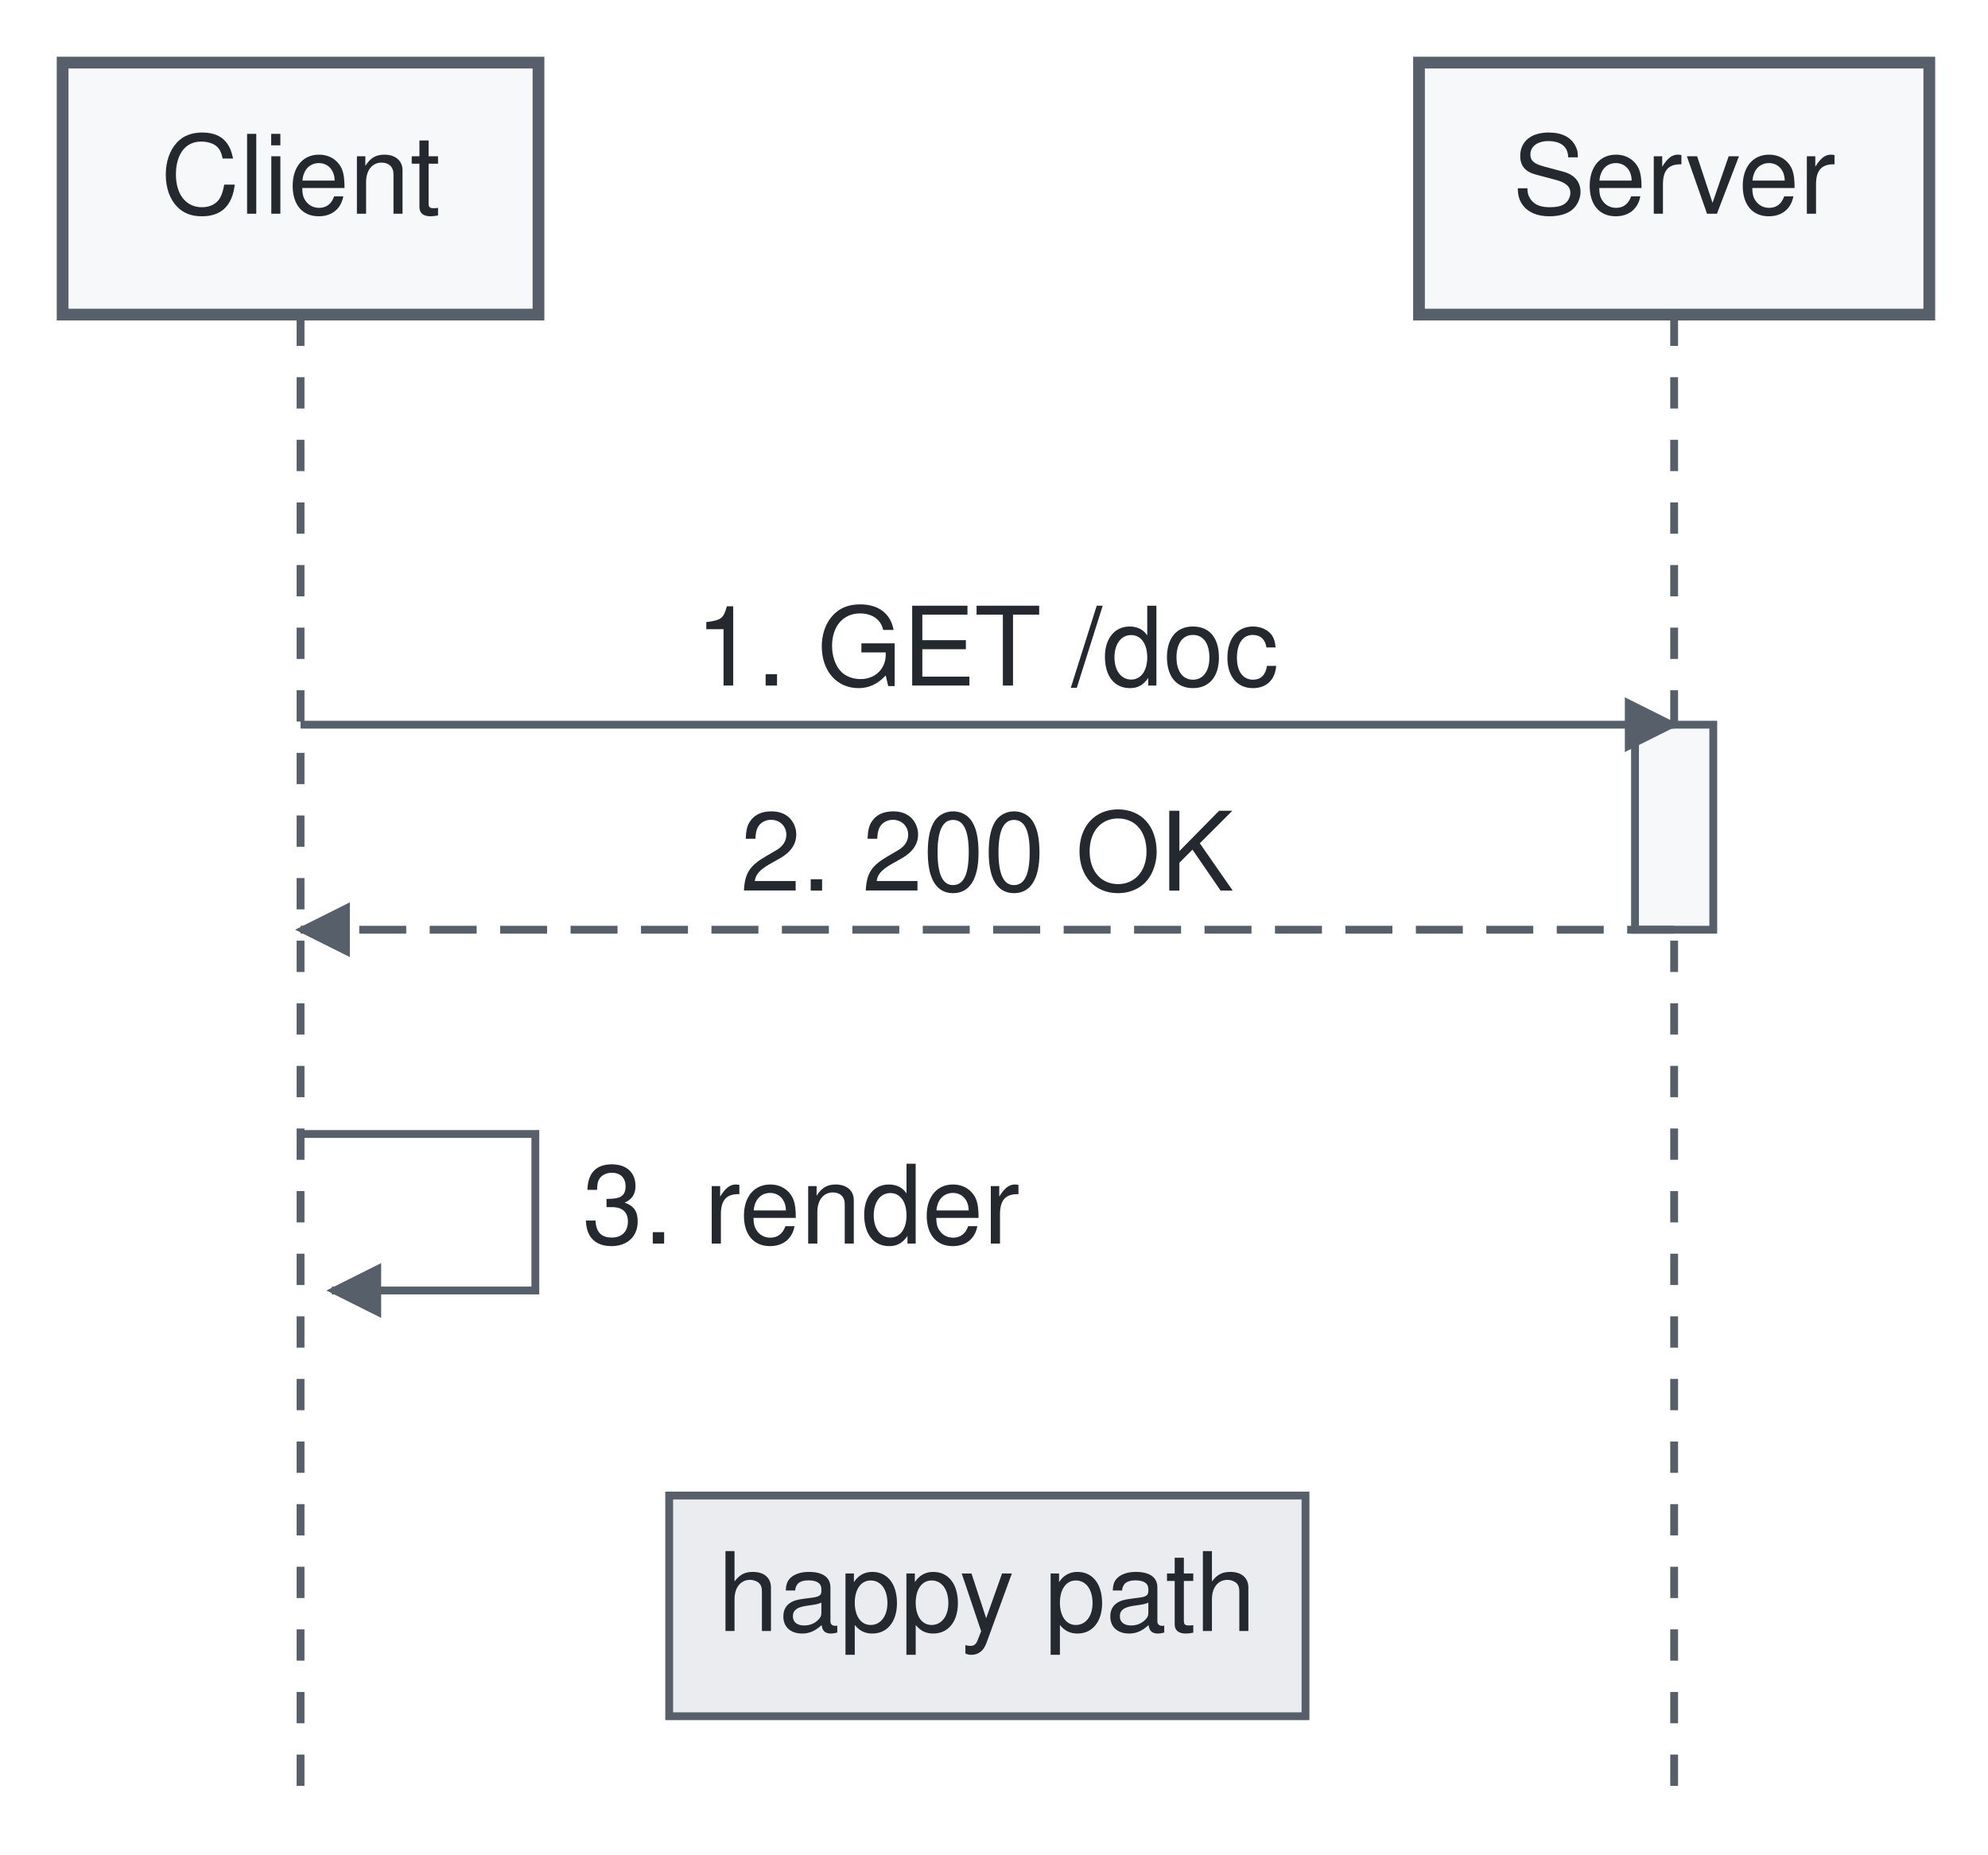
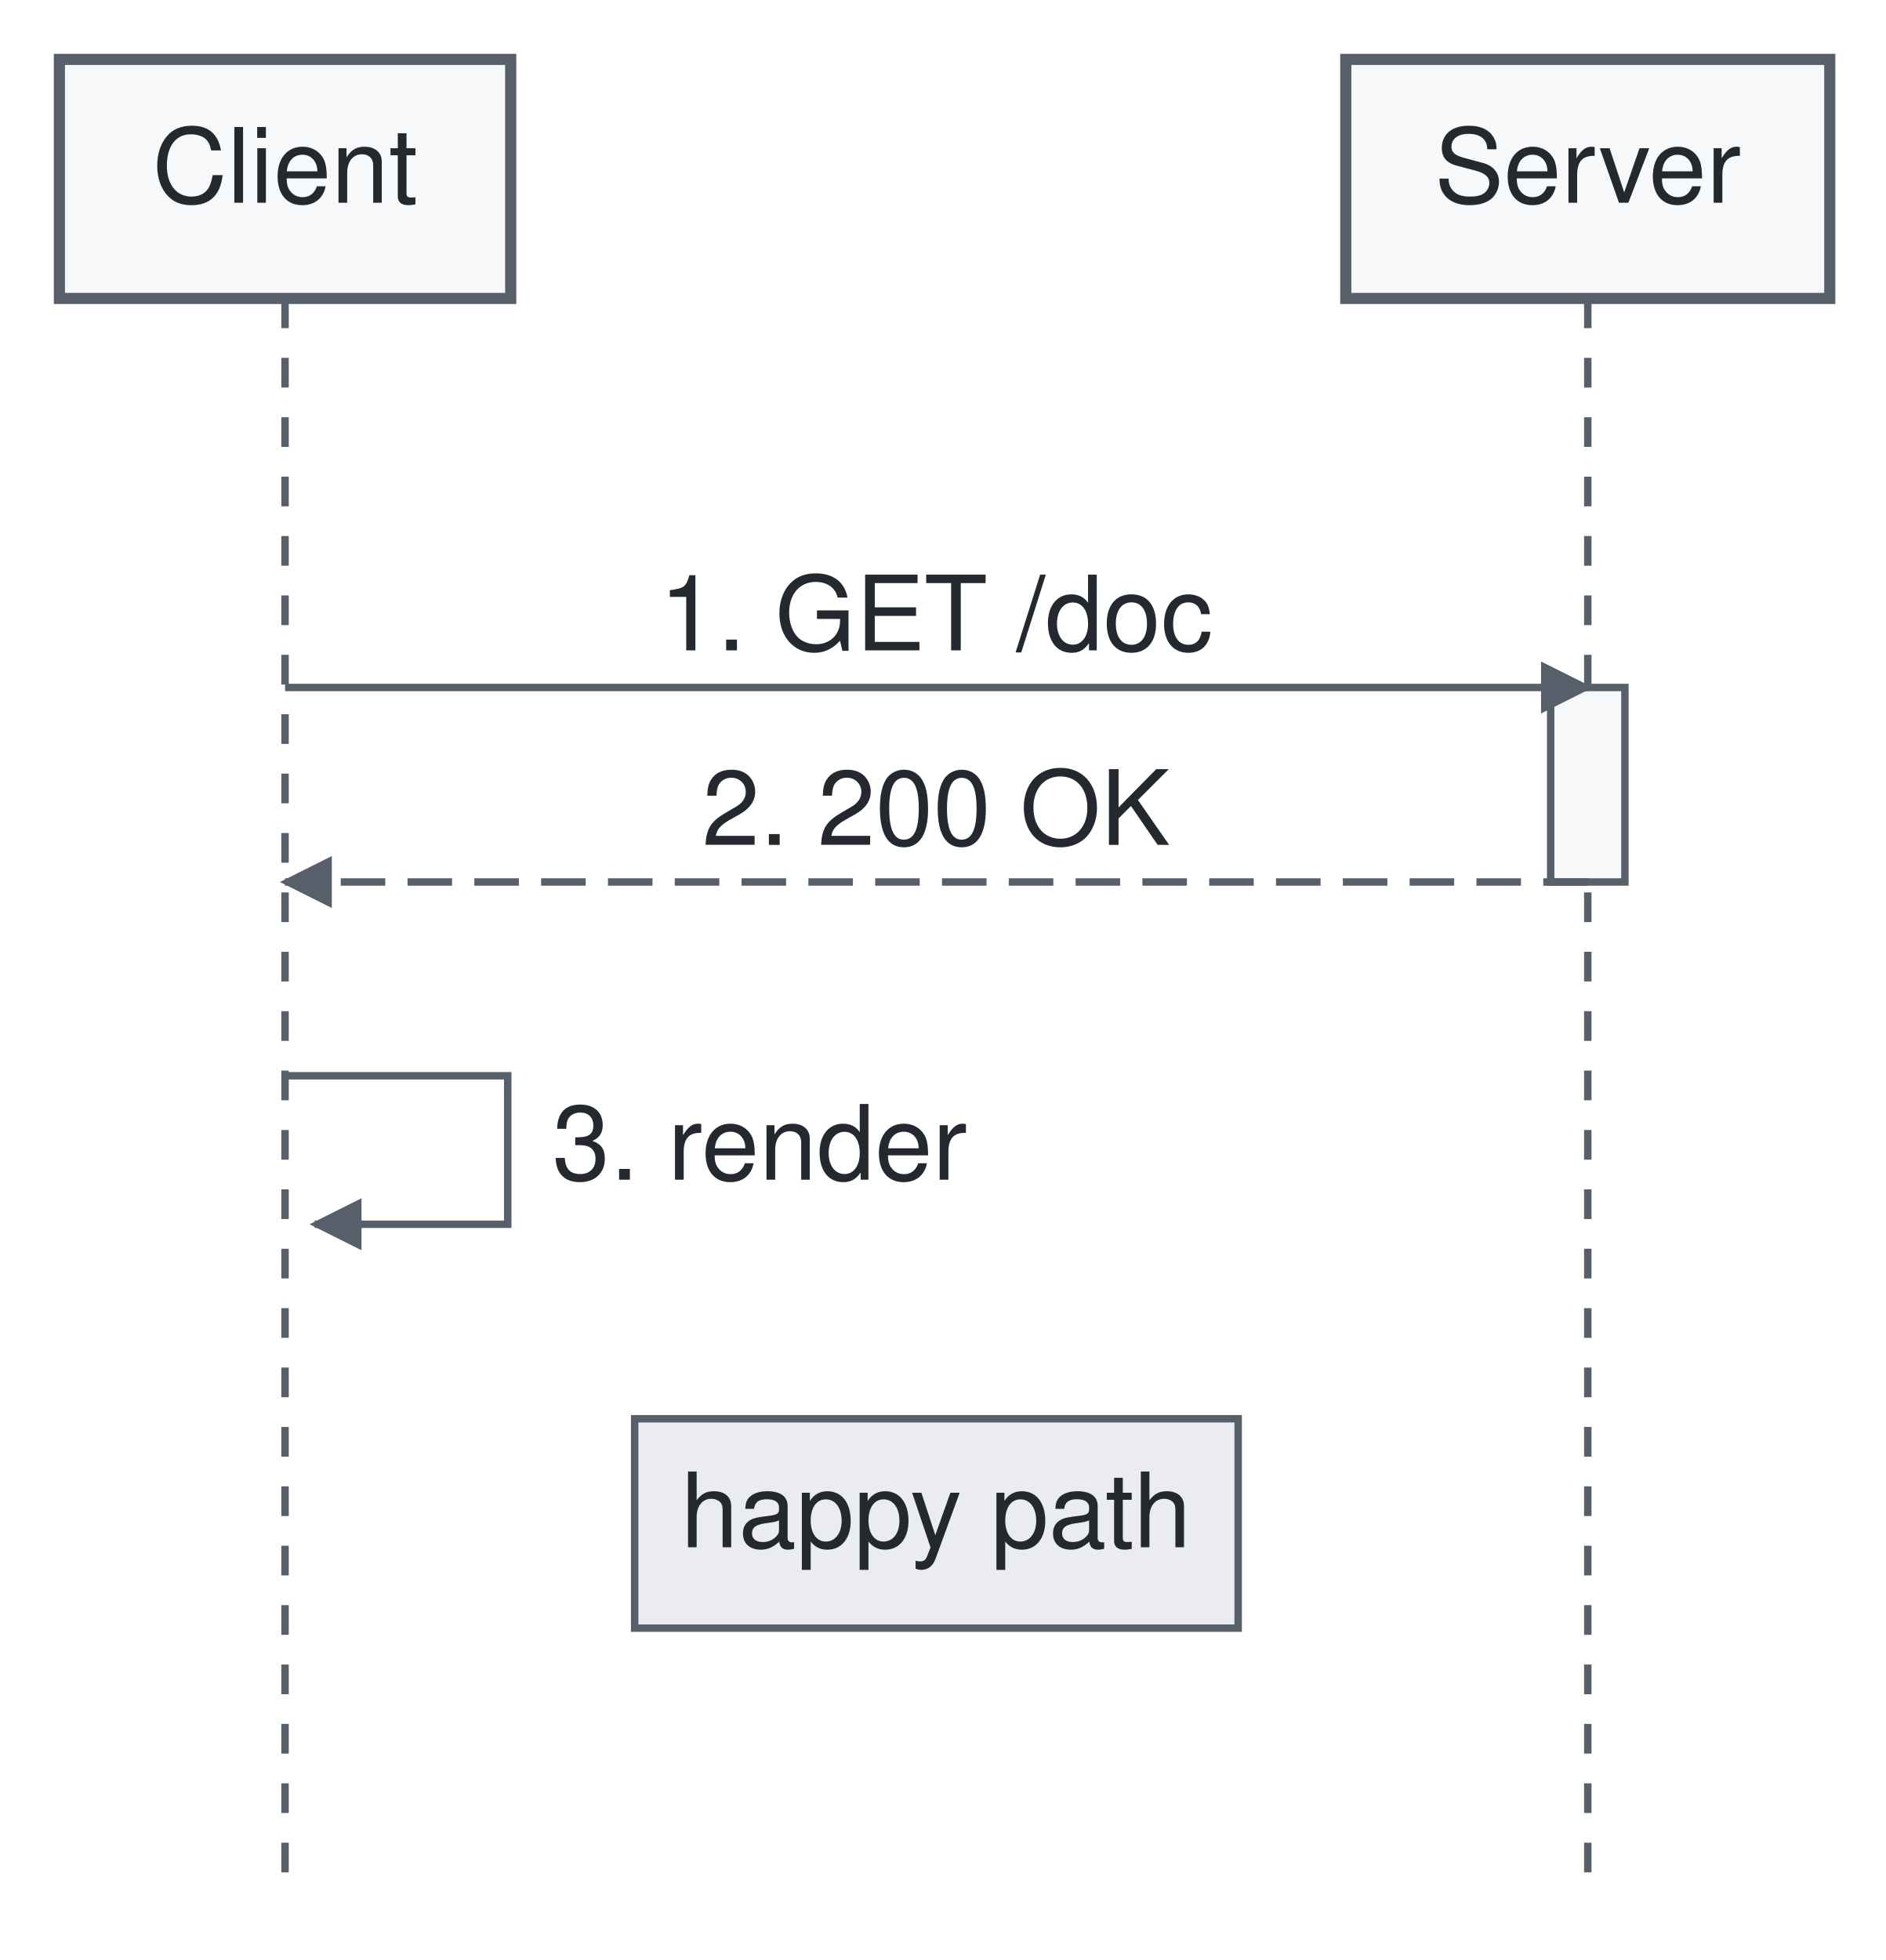
- <svg xmlns="http://www.w3.org/2000/svg" class="mermaid-svg" width="254" height="237" viewBox="0 0 254 237" font-family="-apple-system, BlinkMacSystemFont, &quot;Segoe UI&quot;, Helvetica, Arial, sans-serif" font-size="14">
+ <svg xmlns="http://www.w3.org/2000/svg" class="mermaid-svg" width="254" height="264" viewBox="0 0 254 264" font-family="-apple-system, BlinkMacSystemFont, &quot;Segoe UI&quot;, Helvetica, Arial, sans-serif" font-size="14">
  <defs>
    <marker id="arrow" viewBox="0 0 10 10" refX="9" refY="5" markerWidth="7" markerHeight="7" orient="auto-start-reverse">
      <path d="M 0 0 L 10 5 L 0 10 z" fill="#57606a" />
    </marker>
    <marker id="cross" viewBox="0 0 10 10" refX="5" refY="5" markerWidth="8" markerHeight="8" orient="auto">
      <path d="M 2 2 L 8 8 M 8 2 L 2 8" stroke="#57606a" stroke-width="1.5" />
    </marker>
  </defs>
-   <line class="lifeline" x1="38.4" y1="40.2" x2="38.4" y2="229.3" stroke="#57606a" stroke-dasharray="4,4" />
-   <line class="lifeline" x1="213.9" y1="40.2" x2="213.9" y2="229.3" stroke="#57606a" stroke-dasharray="4,4" />
+   <line class="lifeline" x1="38.4" y1="40.2" x2="38.4" y2="255.5" stroke="#57606a" stroke-dasharray="4,4" />
+   <line class="lifeline" x1="213.9" y1="40.2" x2="213.9" y2="255.5" stroke="#57606a" stroke-dasharray="4,4" />
  <rect class="activation" x="208.9" y="92.6" width="10.0" height="26.2" fill="#f6f8fa" stroke="#57606a" />
  <line class="seq-msg" x1="38.4" y1="92.6" x2="213.9" y2="92.6" stroke="#57606a" marker-end="url(#arrow)" />
  <text x="126.1" y="87.6" text-anchor="middle" fill="#24292f">1. GET /doc</text>
  <line class="seq-msg" x1="213.9" y1="118.8" x2="38.4" y2="118.8" stroke="#57606a" stroke-dasharray="6,3" marker-end="url(#arrow)" />
  <text x="126.1" y="113.8" text-anchor="middle" fill="#24292f">2. 200 OK</text>
  <path class="seq-msg" d="M 38.4 144.9 h 30.0 v 20.0 h -26.0" fill="none" stroke="#57606a" marker-end="url(#arrow)" />
  <text x="74.4" y="158.9" fill="#24292f">3. render</text>
  <rect x="85.5" y="191.1" width="81.3" height="28.2" fill="#eaecef" stroke="#57606a" />
  <text x="126.1" y="205.2" text-anchor="middle" dominant-baseline="central" fill="#24292f">happy path</text>
  <rect x="8.0" y="8.0" width="60.8" height="32.2" fill="#f6f8fa" stroke="#57606a" stroke-width="1.5" />
  <text x="38.4" y="24.1" text-anchor="middle" dominant-baseline="central" fill="#24292f">Client</text>
  <rect x="181.3" y="8.0" width="65.2" height="32.2" fill="#f6f8fa" stroke="#57606a" stroke-width="1.5" />
  <text x="213.9" y="24.1" text-anchor="middle" dominant-baseline="central" fill="#24292f">Server</text>
</svg>
